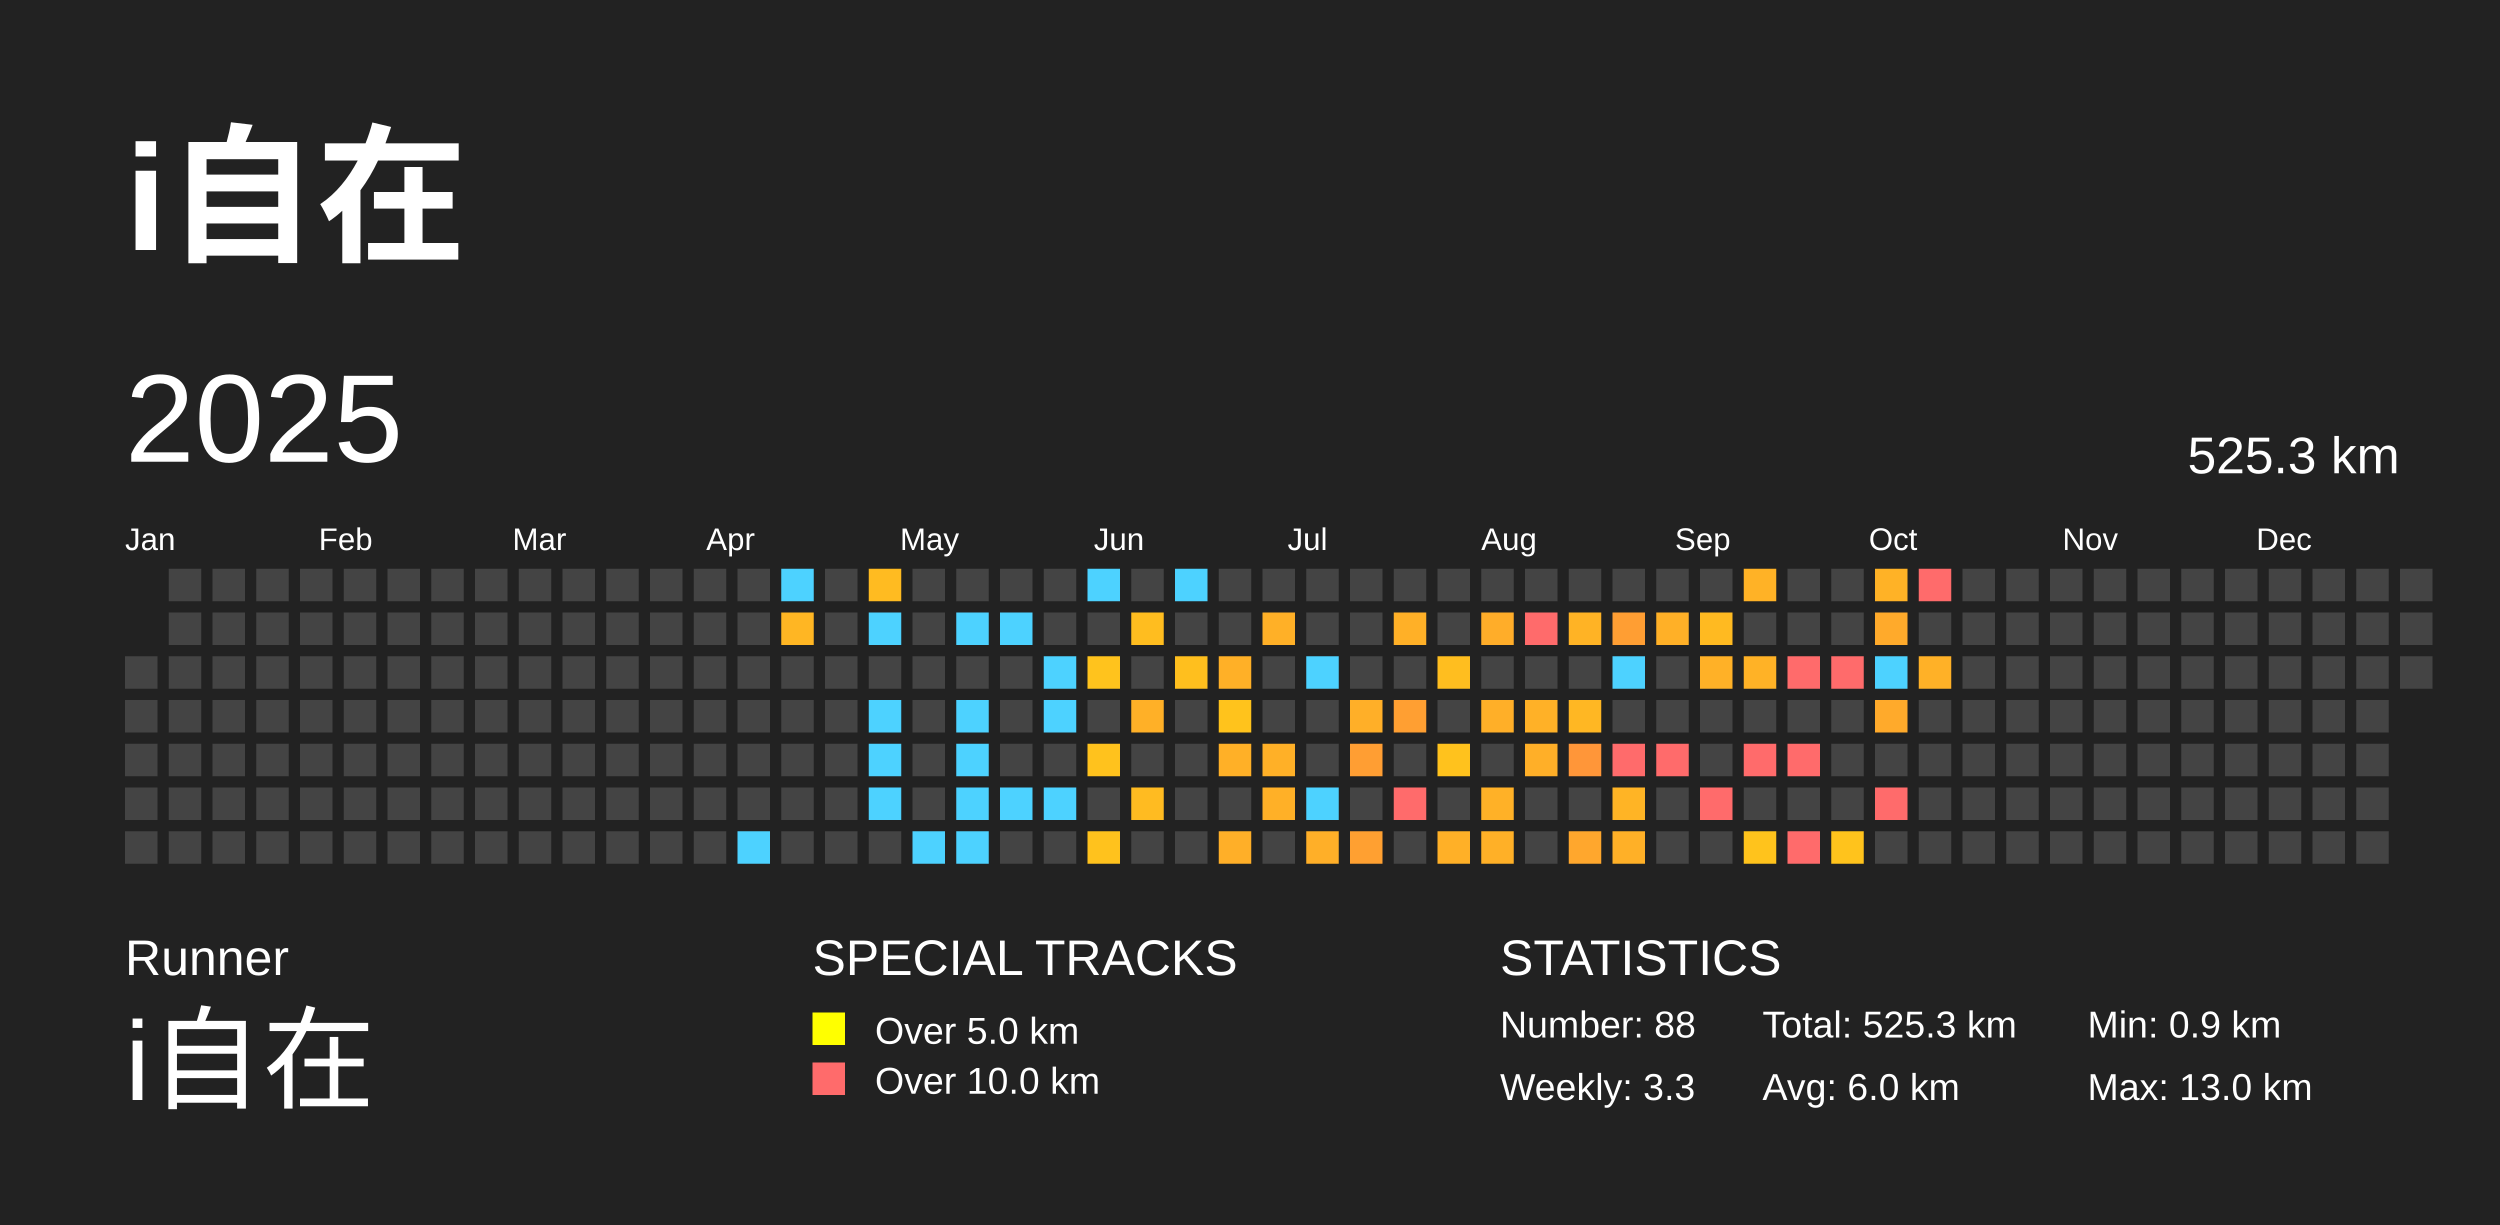
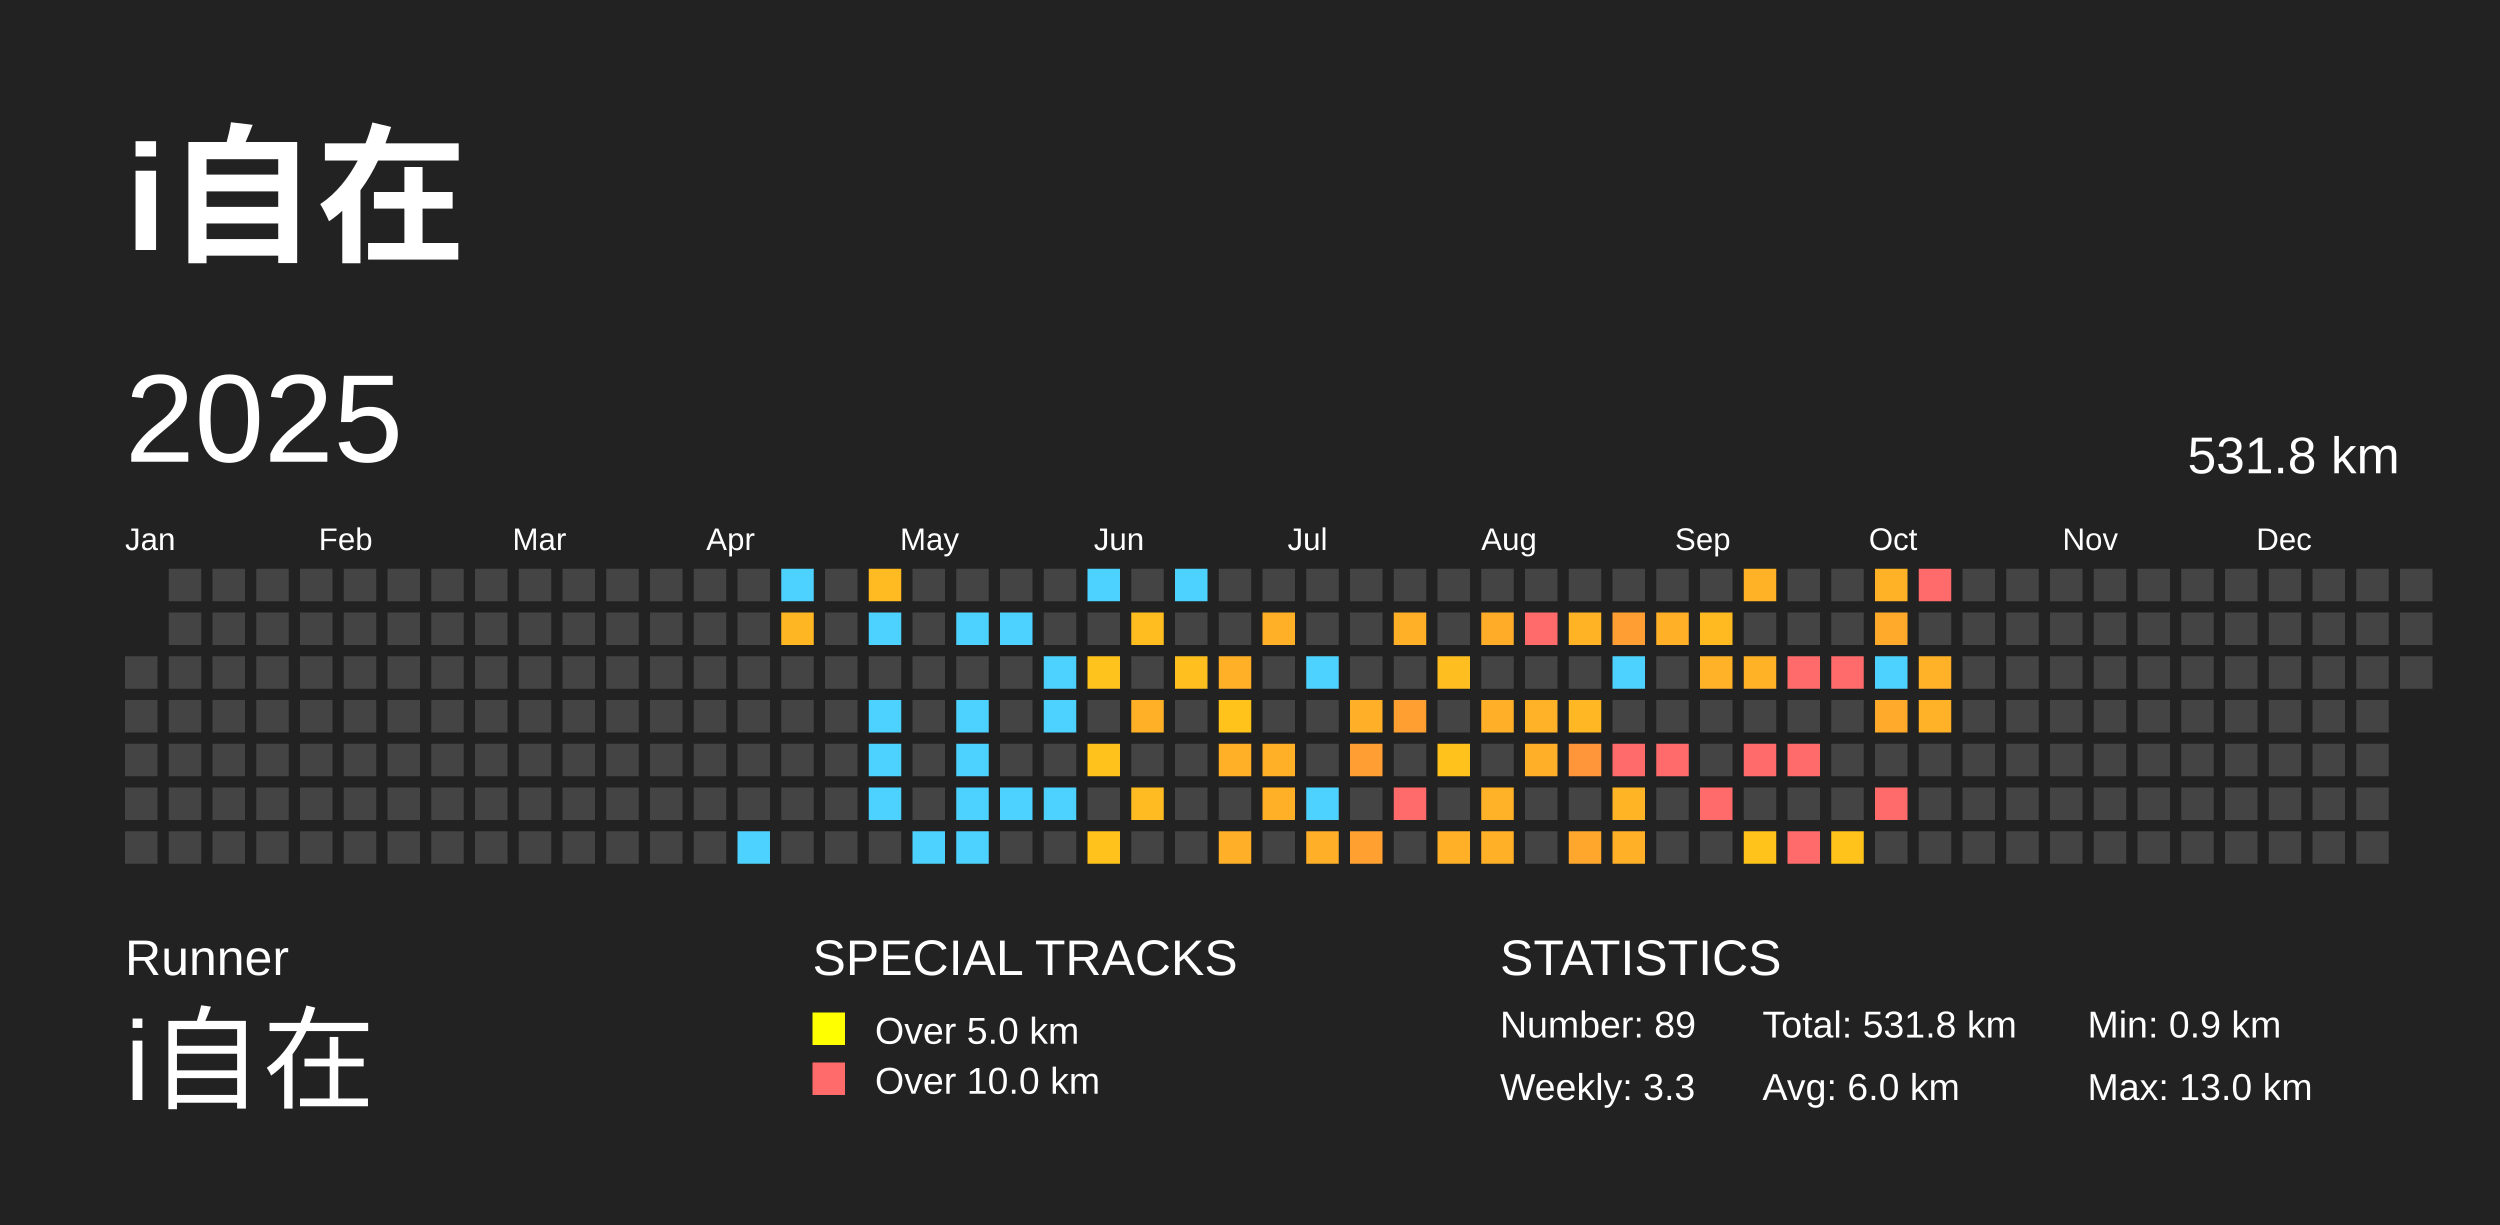
<svg xmlns="http://www.w3.org/2000/svg" baseProfile="full" height="98mm" version="1.1" viewBox="0,0,200,98" width="200mm">
  <defs />
  <rect fill="#222222" height="98" width="200" x="0" y="0" />
  <text fill="#FFFFFF" style="font-size:12px; font-family:Arial; font-weight:bold;" x="10" y="20">i自在</text>
  <text fill="#FFFFFF" style="font-size:4px; font-family:Arial" x="10" y="78">Runner</text>
  <text fill="#FFFFFF" style="font-size:9px; font-family:Arial" x="10" y="88">i自在</text>
  <text fill="#FFFFFF" style="font-size:4px; font-family:Arial" x="65" y="78">SPECIAL TRACKS</text>
  <rect fill="#FFFF00" height="2.6" width="2.6" x="65" y="81" />
  <text fill="#FFFFFF" style="font-size:3px; font-family:Arial" x="70" y="83.5">Over 5.0 km</text>
  <rect fill="#FF6B6B" height="2.6" width="2.6" x="65" y="85" />
  <text fill="#FFFFFF" style="font-size:3px; font-family:Arial" x="70" y="87.5">Over 10.0 km</text>
  <text fill="#FFFFFF" style="font-size:4px; font-family:Arial" x="120" y="78">STATISTICS</text>
-   <text fill="#FFFFFF" style="font-size:3px; font-family:Arial" x="120" y="83">Number: 88</text>
+   <text fill="#FFFFFF" style="font-size:3px; font-family:Arial" x="120" y="83">Number: 89</text>
  <text fill="#FFFFFF" style="font-size:3px; font-family:Arial" x="120" y="88">Weekly: 3.3</text>
-   <text fill="#FFFFFF" style="font-size:3px; font-family:Arial" x="141" y="83">Total: 525.3 km</text>
+   <text fill="#FFFFFF" style="font-size:3px; font-family:Arial" x="141" y="83">Total: 531.8 km</text>
  <text fill="#FFFFFF" style="font-size:3px; font-family:Arial" x="141" y="88">Avg: 6.0 km</text>
  <text fill="#FFFFFF" style="font-size:3px; font-family:Arial" x="167" y="83">Min: 0.9 km</text>
  <text fill="#FFFFFF" style="font-size:3px; font-family:Arial" x="167" y="88">Max: 13.0 km</text>
  <text dominant-baseline="hanging" fill="#FFFFFF" style="font-size:10.0px; font-family:Arial;" x="10" y="30">2025</text>
-   <text dominant-baseline="hanging" fill="#FFFFFF" style="font-size:4.125px; font-family:Arial;" x="175" y="35">525.3 km</text>
+   <text dominant-baseline="hanging" fill="#FFFFFF" style="font-size:4.125px; font-family:Arial;" x="175" y="35">531.8 km</text>
  <text fill="#FFFFFF" style="font-size:2.5px; font-family:Arial" x="10.0" y="44">Jan</text>
  <text fill="#FFFFFF" style="font-size:2.5px; font-family:Arial" x="25.5" y="44">Feb</text>
  <text fill="#FFFFFF" style="font-size:2.5px; font-family:Arial" x="41.0" y="44">Mar</text>
  <text fill="#FFFFFF" style="font-size:2.5px; font-family:Arial" x="56.5" y="44">Apr</text>
  <text fill="#FFFFFF" style="font-size:2.5px; font-family:Arial" x="72.0" y="44">May</text>
  <text fill="#FFFFFF" style="font-size:2.5px; font-family:Arial" x="87.5" y="44">Jun</text>
  <text fill="#FFFFFF" style="font-size:2.5px; font-family:Arial" x="103.0" y="44">Jul</text>
  <text fill="#FFFFFF" style="font-size:2.5px; font-family:Arial" x="118.5" y="44">Aug</text>
  <text fill="#FFFFFF" style="font-size:2.5px; font-family:Arial" x="134.0" y="44">Sep</text>
  <text fill="#FFFFFF" style="font-size:2.5px; font-family:Arial" x="149.5" y="44">Oct</text>
  <text fill="#FFFFFF" style="font-size:2.5px; font-family:Arial" x="165.0" y="44">Nov</text>
  <text fill="#FFFFFF" style="font-size:2.5px; font-family:Arial" x="180.5" y="44">Dec</text>
  <rect fill="#444444" height="2.6" width="2.6" x="10.0" y="52.5" />
  <rect fill="#444444" height="2.6" width="2.6" x="10.0" y="56.0" />
  <rect fill="#444444" height="2.6" width="2.6" x="10.0" y="59.5" />
  <rect fill="#444444" height="2.6" width="2.6" x="10.0" y="63.0" />
  <rect fill="#444444" height="2.6" width="2.6" x="10.0" y="66.5" />
  <rect fill="#444444" height="2.6" width="2.6" x="13.5" y="45.5" />
  <rect fill="#444444" height="2.6" width="2.6" x="13.5" y="49.0" />
  <rect fill="#444444" height="2.6" width="2.6" x="13.5" y="52.5" />
  <rect fill="#444444" height="2.6" width="2.6" x="13.5" y="56.0" />
  <rect fill="#444444" height="2.6" width="2.6" x="13.5" y="59.5" />
  <rect fill="#444444" height="2.6" width="2.6" x="13.5" y="63.0" />
  <rect fill="#444444" height="2.6" width="2.6" x="13.5" y="66.5" />
  <rect fill="#444444" height="2.6" width="2.6" x="17.0" y="45.5" />
  <rect fill="#444444" height="2.6" width="2.6" x="17.0" y="49.0" />
  <rect fill="#444444" height="2.6" width="2.6" x="17.0" y="52.5" />
  <rect fill="#444444" height="2.6" width="2.6" x="17.0" y="56.0" />
  <rect fill="#444444" height="2.6" width="2.6" x="17.0" y="59.5" />
  <rect fill="#444444" height="2.6" width="2.6" x="17.0" y="63.0" />
  <rect fill="#444444" height="2.6" width="2.6" x="17.0" y="66.5" />
  <rect fill="#444444" height="2.6" width="2.6" x="20.5" y="45.5" />
  <rect fill="#444444" height="2.6" width="2.6" x="20.5" y="49.0" />
  <rect fill="#444444" height="2.6" width="2.6" x="20.5" y="52.5" />
  <rect fill="#444444" height="2.6" width="2.6" x="20.5" y="56.0" />
  <rect fill="#444444" height="2.6" width="2.6" x="20.5" y="59.5" />
  <rect fill="#444444" height="2.6" width="2.6" x="20.5" y="63.0" />
  <rect fill="#444444" height="2.6" width="2.6" x="20.5" y="66.5" />
  <rect fill="#444444" height="2.6" width="2.6" x="24.0" y="45.5" />
  <rect fill="#444444" height="2.6" width="2.6" x="24.0" y="49.0" />
  <rect fill="#444444" height="2.6" width="2.6" x="24.0" y="52.5" />
  <rect fill="#444444" height="2.6" width="2.6" x="24.0" y="56.0" />
  <rect fill="#444444" height="2.6" width="2.6" x="24.0" y="59.5" />
  <rect fill="#444444" height="2.6" width="2.6" x="24.0" y="63.0" />
  <rect fill="#444444" height="2.6" width="2.6" x="24.0" y="66.5" />
  <rect fill="#444444" height="2.6" width="2.6" x="27.5" y="45.5" />
  <rect fill="#444444" height="2.6" width="2.6" x="27.5" y="49.0" />
  <rect fill="#444444" height="2.6" width="2.6" x="27.5" y="52.5" />
  <rect fill="#444444" height="2.6" width="2.6" x="27.5" y="56.0" />
  <rect fill="#444444" height="2.6" width="2.6" x="27.5" y="59.5" />
  <rect fill="#444444" height="2.6" width="2.6" x="27.5" y="63.0" />
  <rect fill="#444444" height="2.6" width="2.6" x="27.5" y="66.5" />
  <rect fill="#444444" height="2.6" width="2.6" x="31.0" y="45.5" />
  <rect fill="#444444" height="2.6" width="2.6" x="31.0" y="49.0" />
  <rect fill="#444444" height="2.6" width="2.6" x="31.0" y="52.5" />
  <rect fill="#444444" height="2.6" width="2.6" x="31.0" y="56.0" />
  <rect fill="#444444" height="2.6" width="2.6" x="31.0" y="59.5" />
  <rect fill="#444444" height="2.6" width="2.6" x="31.0" y="63.0" />
  <rect fill="#444444" height="2.6" width="2.6" x="31.0" y="66.5" />
  <rect fill="#444444" height="2.6" width="2.6" x="34.5" y="45.5" />
  <rect fill="#444444" height="2.6" width="2.6" x="34.5" y="49.0" />
  <rect fill="#444444" height="2.6" width="2.6" x="34.5" y="52.5" />
  <rect fill="#444444" height="2.6" width="2.6" x="34.5" y="56.0" />
  <rect fill="#444444" height="2.6" width="2.6" x="34.5" y="59.5" />
  <rect fill="#444444" height="2.6" width="2.6" x="34.5" y="63.0" />
  <rect fill="#444444" height="2.6" width="2.6" x="34.5" y="66.5" />
  <rect fill="#444444" height="2.6" width="2.6" x="38.0" y="45.5" />
  <rect fill="#444444" height="2.6" width="2.6" x="38.0" y="49.0" />
  <rect fill="#444444" height="2.6" width="2.6" x="38.0" y="52.5" />
  <rect fill="#444444" height="2.6" width="2.6" x="38.0" y="56.0" />
  <rect fill="#444444" height="2.6" width="2.6" x="38.0" y="59.5" />
  <rect fill="#444444" height="2.6" width="2.6" x="38.0" y="63.0" />
  <rect fill="#444444" height="2.6" width="2.6" x="38.0" y="66.5" />
  <rect fill="#444444" height="2.6" width="2.6" x="41.5" y="45.5" />
  <rect fill="#444444" height="2.6" width="2.6" x="41.5" y="49.0" />
  <rect fill="#444444" height="2.6" width="2.6" x="41.5" y="52.5" />
  <rect fill="#444444" height="2.6" width="2.6" x="41.5" y="56.0" />
  <rect fill="#444444" height="2.6" width="2.6" x="41.5" y="59.5" />
  <rect fill="#444444" height="2.6" width="2.6" x="41.5" y="63.0" />
  <rect fill="#444444" height="2.6" width="2.6" x="41.5" y="66.5" />
  <rect fill="#444444" height="2.6" width="2.6" x="45.0" y="45.5" />
  <rect fill="#444444" height="2.6" width="2.6" x="45.0" y="49.0" />
  <rect fill="#444444" height="2.6" width="2.6" x="45.0" y="52.5" />
  <rect fill="#444444" height="2.6" width="2.6" x="45.0" y="56.0" />
  <rect fill="#444444" height="2.6" width="2.6" x="45.0" y="59.5" />
  <rect fill="#444444" height="2.6" width="2.6" x="45.0" y="63.0" />
  <rect fill="#444444" height="2.6" width="2.6" x="45.0" y="66.5" />
  <rect fill="#444444" height="2.6" width="2.6" x="48.5" y="45.5" />
  <rect fill="#444444" height="2.6" width="2.6" x="48.5" y="49.0" />
  <rect fill="#444444" height="2.6" width="2.6" x="48.5" y="52.5" />
  <rect fill="#444444" height="2.6" width="2.6" x="48.5" y="56.0" />
  <rect fill="#444444" height="2.6" width="2.6" x="48.5" y="59.5" />
  <rect fill="#444444" height="2.6" width="2.6" x="48.5" y="63.0" />
  <rect fill="#444444" height="2.6" width="2.6" x="48.5" y="66.5" />
  <rect fill="#444444" height="2.6" width="2.6" x="52.0" y="45.5" />
  <rect fill="#444444" height="2.6" width="2.6" x="52.0" y="49.0" />
  <rect fill="#444444" height="2.6" width="2.6" x="52.0" y="52.5" />
  <rect fill="#444444" height="2.6" width="2.6" x="52.0" y="56.0" />
  <rect fill="#444444" height="2.6" width="2.6" x="52.0" y="59.5" />
  <rect fill="#444444" height="2.6" width="2.6" x="52.0" y="63.0" />
  <rect fill="#444444" height="2.6" width="2.6" x="52.0" y="66.5" />
  <rect fill="#444444" height="2.6" width="2.6" x="55.5" y="45.5" />
  <rect fill="#444444" height="2.6" width="2.6" x="55.5" y="49.0" />
  <rect fill="#444444" height="2.6" width="2.6" x="55.5" y="52.5" />
  <rect fill="#444444" height="2.6" width="2.6" x="55.5" y="56.0" />
  <rect fill="#444444" height="2.6" width="2.6" x="55.5" y="59.5" />
  <rect fill="#444444" height="2.6" width="2.6" x="55.5" y="63.0" />
  <rect fill="#444444" height="2.6" width="2.6" x="55.5" y="66.5" />
  <rect fill="#444444" height="2.6" width="2.6" x="59.0" y="45.5" />
  <rect fill="#444444" height="2.6" width="2.6" x="59.0" y="49.0" />
  <rect fill="#444444" height="2.6" width="2.6" x="59.0" y="52.5" />
  <rect fill="#444444" height="2.6" width="2.6" x="59.0" y="56.0" />
  <rect fill="#444444" height="2.6" width="2.6" x="59.0" y="59.5" />
  <rect fill="#444444" height="2.6" width="2.6" x="59.0" y="63.0" />
  <rect fill="#4dd2ff" height="2.6" width="2.6" x="59.0" y="66.5" />
  <rect fill="#4dd2ff" height="2.6" width="2.6" x="62.5" y="45.5" />
  <rect fill="#ffb623" height="2.6" width="2.6" x="62.5" y="49.0" />
  <rect fill="#444444" height="2.6" width="2.6" x="62.5" y="52.5" />
  <rect fill="#444444" height="2.6" width="2.6" x="62.5" y="56.0" />
  <rect fill="#444444" height="2.6" width="2.6" x="62.5" y="59.5" />
  <rect fill="#444444" height="2.6" width="2.6" x="62.5" y="63.0" />
  <rect fill="#444444" height="2.6" width="2.6" x="62.5" y="66.5" />
  <rect fill="#444444" height="2.6" width="2.6" x="66.0" y="45.5" />
  <rect fill="#444444" height="2.6" width="2.6" x="66.0" y="49.0" />
  <rect fill="#444444" height="2.6" width="2.6" x="66.0" y="52.5" />
  <rect fill="#444444" height="2.6" width="2.6" x="66.0" y="56.0" />
  <rect fill="#444444" height="2.6" width="2.6" x="66.0" y="59.5" />
  <rect fill="#444444" height="2.6" width="2.6" x="66.0" y="63.0" />
  <rect fill="#444444" height="2.6" width="2.6" x="66.0" y="66.5" />
  <rect fill="#ffbb21" height="2.6" width="2.6" x="69.5" y="45.5" />
  <rect fill="#4dd2ff" height="2.6" width="2.6" x="69.5" y="49.0" />
  <rect fill="#444444" height="2.6" width="2.6" x="69.5" y="52.5" />
  <rect fill="#4dd2ff" height="2.6" width="2.6" x="69.5" y="56.0" />
  <rect fill="#4dd2ff" height="2.6" width="2.6" x="69.5" y="59.5" />
  <rect fill="#4dd2ff" height="2.6" width="2.6" x="69.5" y="63.0" />
  <rect fill="#444444" height="2.6" width="2.6" x="69.5" y="66.5" />
  <rect fill="#444444" height="2.6" width="2.6" x="73.0" y="45.5" />
  <rect fill="#444444" height="2.6" width="2.6" x="73.0" y="49.0" />
  <rect fill="#444444" height="2.6" width="2.6" x="73.0" y="52.5" />
  <rect fill="#444444" height="2.6" width="2.6" x="73.0" y="56.0" />
  <rect fill="#444444" height="2.6" width="2.6" x="73.0" y="59.5" />
  <rect fill="#444444" height="2.6" width="2.6" x="73.0" y="63.0" />
  <rect fill="#4dd2ff" height="2.6" width="2.6" x="73.0" y="66.5" />
  <rect fill="#444444" height="2.6" width="2.6" x="76.5" y="45.5" />
  <rect fill="#4dd2ff" height="2.6" width="2.6" x="76.5" y="49.0" />
  <rect fill="#444444" height="2.6" width="2.6" x="76.5" y="52.5" />
  <rect fill="#4dd2ff" height="2.6" width="2.6" x="76.5" y="56.0" />
  <rect fill="#4dd2ff" height="2.6" width="2.6" x="76.5" y="59.5" />
  <rect fill="#4dd2ff" height="2.6" width="2.6" x="76.5" y="63.0" />
  <rect fill="#4dd2ff" height="2.6" width="2.6" x="76.5" y="66.5" />
  <rect fill="#444444" height="2.6" width="2.6" x="80.0" y="45.5" />
  <rect fill="#4dd2ff" height="2.6" width="2.6" x="80.0" y="49.0" />
  <rect fill="#444444" height="2.6" width="2.6" x="80.0" y="52.5" />
  <rect fill="#444444" height="2.6" width="2.6" x="80.0" y="56.0" />
  <rect fill="#444444" height="2.6" width="2.6" x="80.0" y="59.5" />
  <rect fill="#4dd2ff" height="2.6" width="2.6" x="80.0" y="63.0" />
  <rect fill="#444444" height="2.6" width="2.6" x="80.0" y="66.5" />
  <rect fill="#444444" height="2.6" width="2.6" x="83.5" y="45.5" />
  <rect fill="#444444" height="2.6" width="2.6" x="83.5" y="49.0" />
  <rect fill="#4dd2ff" height="2.6" width="2.6" x="83.5" y="52.5" />
  <rect fill="#4dd2ff" height="2.6" width="2.6" x="83.5" y="56.0" />
  <rect fill="#444444" height="2.6" width="2.6" x="83.5" y="59.5" />
  <rect fill="#4dd2ff" height="2.6" width="2.6" x="83.5" y="63.0" />
  <rect fill="#444444" height="2.6" width="2.6" x="83.5" y="66.5" />
  <rect fill="#4dd2ff" height="2.6" width="2.6" x="87.0" y="45.5" />
  <rect fill="#444444" height="2.6" width="2.6" x="87.0" y="49.0" />
  <rect fill="#ffc31d" height="2.6" width="2.6" x="87.0" y="52.5" />
  <rect fill="#444444" height="2.6" width="2.6" x="87.0" y="56.0" />
  <rect fill="#ffc21d" height="2.6" width="2.6" x="87.0" y="59.5" />
  <rect fill="#444444" height="2.6" width="2.6" x="87.0" y="63.0" />
  <rect fill="#ffc21d" height="2.6" width="2.6" x="87.0" y="66.5" />
  <rect fill="#444444" height="2.6" width="2.6" x="90.5" y="45.5" />
  <rect fill="#ffbd1f" height="2.6" width="2.6" x="90.5" y="49.0" />
  <rect fill="#444444" height="2.6" width="2.6" x="90.5" y="52.5" />
  <rect fill="#ffb027" height="2.6" width="2.6" x="90.5" y="56.0" />
  <rect fill="#444444" height="2.6" width="2.6" x="90.5" y="59.5" />
  <rect fill="#ffbb21" height="2.6" width="2.6" x="90.5" y="63.0" />
  <rect fill="#444444" height="2.6" width="2.6" x="90.5" y="66.5" />
  <rect fill="#4dd2ff" height="2.6" width="2.6" x="94.0" y="45.5" />
  <rect fill="#444444" height="2.6" width="2.6" x="94.0" y="49.0" />
  <rect fill="#ffbf1e" height="2.6" width="2.6" x="94.0" y="52.5" />
  <rect fill="#444444" height="2.6" width="2.6" x="94.0" y="56.0" />
  <rect fill="#444444" height="2.6" width="2.6" x="94.0" y="59.5" />
  <rect fill="#444444" height="2.6" width="2.6" x="94.0" y="63.0" />
  <rect fill="#444444" height="2.6" width="2.6" x="94.0" y="66.5" />
  <rect fill="#444444" height="2.6" width="2.6" x="97.5" y="45.5" />
  <rect fill="#444444" height="2.6" width="2.6" x="97.5" y="49.0" />
  <rect fill="#ffb027" height="2.6" width="2.6" x="97.5" y="52.5" />
  <rect fill="#ffc31c" height="2.6" width="2.6" x="97.5" y="56.0" />
  <rect fill="#ffb027" height="2.6" width="2.6" x="97.5" y="59.5" />
  <rect fill="#444444" height="2.6" width="2.6" x="97.5" y="63.0" />
  <rect fill="#ffaf28" height="2.6" width="2.6" x="97.5" y="66.5" />
  <rect fill="#444444" height="2.6" width="2.6" x="101.0" y="45.5" />
  <rect fill="#ffb027" height="2.6" width="2.6" x="101.0" y="49.0" />
  <rect fill="#444444" height="2.6" width="2.6" x="101.0" y="52.5" />
  <rect fill="#444444" height="2.6" width="2.6" x="101.0" y="56.0" />
  <rect fill="#ffb027" height="2.6" width="2.6" x="101.0" y="59.5" />
  <rect fill="#ffb027" height="2.6" width="2.6" x="101.0" y="63.0" />
  <rect fill="#444444" height="2.6" width="2.6" x="101.0" y="66.5" />
  <rect fill="#444444" height="2.6" width="2.6" x="104.5" y="45.5" />
  <rect fill="#444444" height="2.6" width="2.6" x="104.5" y="49.0" />
  <rect fill="#4dd2ff" height="2.6" width="2.6" x="104.5" y="52.5" />
  <rect fill="#444444" height="2.6" width="2.6" x="104.5" y="56.0" />
  <rect fill="#444444" height="2.6" width="2.6" x="104.5" y="59.5" />
  <rect fill="#4dd2ff" height="2.6" width="2.6" x="104.5" y="63.0" />
  <rect fill="#ffaf28" height="2.6" width="2.6" x="104.5" y="66.5" />
  <rect fill="#444444" height="2.6" width="2.6" x="108.0" y="45.5" />
  <rect fill="#444444" height="2.6" width="2.6" x="108.0" y="49.0" />
  <rect fill="#444444" height="2.6" width="2.6" x="108.0" y="52.5" />
  <rect fill="#ffaf28" height="2.6" width="2.6" x="108.0" y="56.0" />
  <rect fill="#ff9e33" height="2.6" width="2.6" x="108.0" y="59.5" />
  <rect fill="#444444" height="2.6" width="2.6" x="108.0" y="63.0" />
  <rect fill="#ffa031" height="2.6" width="2.6" x="108.0" y="66.5" />
  <rect fill="#444444" height="2.6" width="2.6" x="111.5" y="45.5" />
  <rect fill="#ffb027" height="2.6" width="2.6" x="111.5" y="49.0" />
  <rect fill="#444444" height="2.6" width="2.6" x="111.5" y="52.5" />
  <rect fill="#ff9f32" height="2.6" width="2.6" x="111.5" y="56.0" />
  <rect fill="#444444" height="2.6" width="2.6" x="111.5" y="59.5" />
  <rect fill="#FF6B6B" height="2.6" width="2.6" x="111.5" y="63.0" />
  <rect fill="#444444" height="2.6" width="2.6" x="111.5" y="66.5" />
  <rect fill="#444444" height="2.6" width="2.6" x="115.0" y="45.5" />
  <rect fill="#444444" height="2.6" width="2.6" x="115.0" y="49.0" />
  <rect fill="#ffbe1f" height="2.6" width="2.6" x="115.0" y="52.5" />
  <rect fill="#444444" height="2.6" width="2.6" x="115.0" y="56.0" />
  <rect fill="#ffc21d" height="2.6" width="2.6" x="115.0" y="59.5" />
  <rect fill="#444444" height="2.6" width="2.6" x="115.0" y="63.0" />
  <rect fill="#ffb027" height="2.6" width="2.6" x="115.0" y="66.5" />
  <rect fill="#444444" height="2.6" width="2.6" x="118.5" y="45.5" />
  <rect fill="#ffad29" height="2.6" width="2.6" x="118.5" y="49.0" />
  <rect fill="#444444" height="2.6" width="2.6" x="118.5" y="52.5" />
  <rect fill="#ffaf28" height="2.6" width="2.6" x="118.5" y="56.0" />
  <rect fill="#444444" height="2.6" width="2.6" x="118.5" y="59.5" />
  <rect fill="#ffb127" height="2.6" width="2.6" x="118.5" y="63.0" />
  <rect fill="#ffb027" height="2.6" width="2.6" x="118.5" y="66.5" />
  <rect fill="#444444" height="2.6" width="2.6" x="122.0" y="45.5" />
  <rect fill="#FF6B6B" height="2.6" width="2.6" x="122.0" y="49.0" />
  <rect fill="#444444" height="2.6" width="2.6" x="122.0" y="52.5" />
  <rect fill="#ffb127" height="2.6" width="2.6" x="122.0" y="56.0" />
  <rect fill="#ffaf28" height="2.6" width="2.6" x="122.0" y="59.5" />
  <rect fill="#444444" height="2.6" width="2.6" x="122.0" y="63.0" />
  <rect fill="#444444" height="2.6" width="2.6" x="122.0" y="66.5" />
  <rect fill="#444444" height="2.6" width="2.6" x="125.5" y="45.5" />
  <rect fill="#ffb325" height="2.6" width="2.6" x="125.5" y="49.0" />
  <rect fill="#444444" height="2.6" width="2.6" x="125.5" y="52.5" />
  <rect fill="#ffb723" height="2.6" width="2.6" x="125.5" y="56.0" />
  <rect fill="#ff9639" height="2.6" width="2.6" x="125.5" y="59.5" />
  <rect fill="#444444" height="2.6" width="2.6" x="125.5" y="63.0" />
  <rect fill="#ffa72d" height="2.6" width="2.6" x="125.5" y="66.5" />
  <rect fill="#444444" height="2.6" width="2.6" x="129.0" y="45.5" />
  <rect fill="#ff9e33" height="2.6" width="2.6" x="129.0" y="49.0" />
  <rect fill="#4dd2ff" height="2.6" width="2.6" x="129.0" y="52.5" />
  <rect fill="#444444" height="2.6" width="2.6" x="129.0" y="56.0" />
  <rect fill="#FF6B6B" height="2.6" width="2.6" x="129.0" y="59.5" />
  <rect fill="#ffb425" height="2.6" width="2.6" x="129.0" y="63.0" />
  <rect fill="#ffb027" height="2.6" width="2.6" x="129.0" y="66.5" />
  <rect fill="#444444" height="2.6" width="2.6" x="132.5" y="45.5" />
  <rect fill="#ffb027" height="2.6" width="2.6" x="132.5" y="49.0" />
  <rect fill="#444444" height="2.6" width="2.6" x="132.5" y="52.5" />
  <rect fill="#444444" height="2.6" width="2.6" x="132.5" y="56.0" />
  <rect fill="#FF6B6B" height="2.6" width="2.6" x="132.5" y="59.5" />
  <rect fill="#444444" height="2.6" width="2.6" x="132.5" y="63.0" />
  <rect fill="#444444" height="2.6" width="2.6" x="132.5" y="66.5" />
  <rect fill="#444444" height="2.6" width="2.6" x="136.0" y="45.5" />
  <rect fill="#ffba21" height="2.6" width="2.6" x="136.0" y="49.0" />
  <rect fill="#ffb127" height="2.6" width="2.6" x="136.0" y="52.5" />
  <rect fill="#444444" height="2.6" width="2.6" x="136.0" y="56.0" />
  <rect fill="#444444" height="2.6" width="2.6" x="136.0" y="59.5" />
  <rect fill="#FF6B6B" height="2.6" width="2.6" x="136.0" y="63.0" />
  <rect fill="#444444" height="2.6" width="2.6" x="136.0" y="66.5" />
  <rect fill="#ffb226" height="2.6" width="2.6" x="139.5" y="45.5" />
  <rect fill="#444444" height="2.6" width="2.6" x="139.5" y="49.0" />
  <rect fill="#ffb226" height="2.6" width="2.6" x="139.5" y="52.5" />
  <rect fill="#444444" height="2.6" width="2.6" x="139.5" y="56.0" />
  <rect fill="#FF6B6B" height="2.6" width="2.6" x="139.5" y="59.5" />
  <rect fill="#444444" height="2.6" width="2.6" x="139.5" y="63.0" />
  <rect fill="#ffc31c" height="2.6" width="2.6" x="139.5" y="66.5" />
  <rect fill="#444444" height="2.6" width="2.6" x="143.0" y="45.5" />
  <rect fill="#444444" height="2.6" width="2.6" x="143.0" y="49.0" />
  <rect fill="#FF6B6B" height="2.6" width="2.6" x="143.0" y="52.5" />
  <rect fill="#444444" height="2.6" width="2.6" x="143.0" y="56.0" />
  <rect fill="#FF6B6B" height="2.6" width="2.6" x="143.0" y="59.5" />
  <rect fill="#444444" height="2.6" width="2.6" x="143.0" y="63.0" />
  <rect fill="#FF6B6B" height="2.6" width="2.6" x="143.0" y="66.5" />
  <rect fill="#444444" height="2.6" width="2.6" x="146.5" y="45.5" />
  <rect fill="#444444" height="2.6" width="2.6" x="146.5" y="49.0" />
  <rect fill="#FF6B6B" height="2.6" width="2.6" x="146.5" y="52.5" />
  <rect fill="#444444" height="2.6" width="2.6" x="146.5" y="56.0" />
  <rect fill="#444444" height="2.6" width="2.6" x="146.5" y="59.5" />
  <rect fill="#444444" height="2.6" width="2.6" x="146.5" y="63.0" />
  <rect fill="#ffc31c" height="2.6" width="2.6" x="146.5" y="66.5" />
  <rect fill="#ffb226" height="2.6" width="2.6" x="150.0" y="45.5" />
  <rect fill="#ffaa2b" height="2.6" width="2.6" x="150.0" y="49.0" />
  <rect fill="#4dd2ff" height="2.6" width="2.6" x="150.0" y="52.5" />
  <rect fill="#ffaa2b" height="2.6" width="2.6" x="150.0" y="56.0" />
  <rect fill="#444444" height="2.6" width="2.6" x="150.0" y="59.5" />
  <rect fill="#FF6B6B" height="2.6" width="2.6" x="150.0" y="63.0" />
  <rect fill="#444444" height="2.6" width="2.6" x="150.0" y="66.5" />
  <rect fill="#FF6B6B" height="2.6" width="2.6" x="153.5" y="45.5" />
  <rect fill="#444444" height="2.6" width="2.6" x="153.5" y="49.0" />
  <rect fill="#ffb127" height="2.6" width="2.6" x="153.5" y="52.5" />
-   <rect fill="#444444" height="2.6" width="2.6" x="153.5" y="56.0" />
+   <rect fill="#ffb127" height="2.6" width="2.6" x="153.5" y="56.0" />
  <rect fill="#444444" height="2.6" width="2.6" x="153.5" y="59.5" />
  <rect fill="#444444" height="2.6" width="2.6" x="153.5" y="63.0" />
  <rect fill="#444444" height="2.6" width="2.6" x="153.5" y="66.5" />
  <rect fill="#444444" height="2.6" width="2.6" x="157.0" y="45.5" />
  <rect fill="#444444" height="2.6" width="2.6" x="157.0" y="49.0" />
  <rect fill="#444444" height="2.6" width="2.6" x="157.0" y="52.5" />
  <rect fill="#444444" height="2.6" width="2.6" x="157.0" y="56.0" />
  <rect fill="#444444" height="2.6" width="2.6" x="157.0" y="59.5" />
  <rect fill="#444444" height="2.6" width="2.6" x="157.0" y="63.0" />
  <rect fill="#444444" height="2.6" width="2.6" x="157.0" y="66.5" />
  <rect fill="#444444" height="2.6" width="2.6" x="160.5" y="45.5" />
  <rect fill="#444444" height="2.6" width="2.6" x="160.5" y="49.0" />
  <rect fill="#444444" height="2.6" width="2.6" x="160.5" y="52.5" />
  <rect fill="#444444" height="2.6" width="2.6" x="160.5" y="56.0" />
  <rect fill="#444444" height="2.6" width="2.6" x="160.5" y="59.5" />
  <rect fill="#444444" height="2.6" width="2.6" x="160.5" y="63.0" />
  <rect fill="#444444" height="2.6" width="2.6" x="160.5" y="66.5" />
  <rect fill="#444444" height="2.6" width="2.6" x="164.0" y="45.5" />
  <rect fill="#444444" height="2.6" width="2.6" x="164.0" y="49.0" />
  <rect fill="#444444" height="2.6" width="2.6" x="164.0" y="52.5" />
  <rect fill="#444444" height="2.6" width="2.6" x="164.0" y="56.0" />
  <rect fill="#444444" height="2.6" width="2.6" x="164.0" y="59.5" />
  <rect fill="#444444" height="2.6" width="2.6" x="164.0" y="63.0" />
  <rect fill="#444444" height="2.6" width="2.6" x="164.0" y="66.5" />
  <rect fill="#444444" height="2.6" width="2.6" x="167.5" y="45.5" />
  <rect fill="#444444" height="2.6" width="2.6" x="167.5" y="49.0" />
  <rect fill="#444444" height="2.6" width="2.6" x="167.5" y="52.5" />
  <rect fill="#444444" height="2.6" width="2.6" x="167.5" y="56.0" />
  <rect fill="#444444" height="2.6" width="2.6" x="167.5" y="59.5" />
  <rect fill="#444444" height="2.6" width="2.6" x="167.5" y="63.0" />
  <rect fill="#444444" height="2.6" width="2.6" x="167.5" y="66.5" />
  <rect fill="#444444" height="2.6" width="2.6" x="171.0" y="45.5" />
  <rect fill="#444444" height="2.6" width="2.6" x="171.0" y="49.0" />
  <rect fill="#444444" height="2.6" width="2.6" x="171.0" y="52.5" />
  <rect fill="#444444" height="2.6" width="2.6" x="171.0" y="56.0" />
  <rect fill="#444444" height="2.6" width="2.6" x="171.0" y="59.5" />
  <rect fill="#444444" height="2.6" width="2.6" x="171.0" y="63.0" />
  <rect fill="#444444" height="2.6" width="2.6" x="171.0" y="66.5" />
  <rect fill="#444444" height="2.6" width="2.6" x="174.5" y="45.5" />
  <rect fill="#444444" height="2.6" width="2.6" x="174.5" y="49.0" />
  <rect fill="#444444" height="2.6" width="2.6" x="174.5" y="52.5" />
  <rect fill="#444444" height="2.6" width="2.6" x="174.5" y="56.0" />
  <rect fill="#444444" height="2.6" width="2.6" x="174.5" y="59.5" />
  <rect fill="#444444" height="2.6" width="2.6" x="174.5" y="63.0" />
  <rect fill="#444444" height="2.6" width="2.6" x="174.5" y="66.5" />
  <rect fill="#444444" height="2.6" width="2.6" x="178.0" y="45.5" />
  <rect fill="#444444" height="2.6" width="2.6" x="178.0" y="49.0" />
  <rect fill="#444444" height="2.6" width="2.6" x="178.0" y="52.5" />
  <rect fill="#444444" height="2.6" width="2.6" x="178.0" y="56.0" />
  <rect fill="#444444" height="2.6" width="2.6" x="178.0" y="59.5" />
  <rect fill="#444444" height="2.6" width="2.6" x="178.0" y="63.0" />
  <rect fill="#444444" height="2.6" width="2.6" x="178.0" y="66.5" />
  <rect fill="#444444" height="2.6" width="2.6" x="181.5" y="45.5" />
  <rect fill="#444444" height="2.6" width="2.6" x="181.5" y="49.0" />
  <rect fill="#444444" height="2.6" width="2.6" x="181.5" y="52.5" />
  <rect fill="#444444" height="2.6" width="2.6" x="181.5" y="56.0" />
  <rect fill="#444444" height="2.6" width="2.6" x="181.5" y="59.5" />
  <rect fill="#444444" height="2.6" width="2.6" x="181.5" y="63.0" />
  <rect fill="#444444" height="2.6" width="2.6" x="181.5" y="66.5" />
  <rect fill="#444444" height="2.6" width="2.6" x="185.0" y="45.5" />
  <rect fill="#444444" height="2.6" width="2.6" x="185.0" y="49.0" />
  <rect fill="#444444" height="2.6" width="2.6" x="185.0" y="52.5" />
  <rect fill="#444444" height="2.6" width="2.6" x="185.0" y="56.0" />
  <rect fill="#444444" height="2.6" width="2.6" x="185.0" y="59.5" />
  <rect fill="#444444" height="2.6" width="2.6" x="185.0" y="63.0" />
  <rect fill="#444444" height="2.6" width="2.6" x="185.0" y="66.5" />
  <rect fill="#444444" height="2.6" width="2.6" x="188.5" y="45.5" />
  <rect fill="#444444" height="2.6" width="2.6" x="188.5" y="49.0" />
  <rect fill="#444444" height="2.6" width="2.6" x="188.5" y="52.5" />
  <rect fill="#444444" height="2.6" width="2.6" x="188.5" y="56.0" />
  <rect fill="#444444" height="2.6" width="2.6" x="188.5" y="59.5" />
  <rect fill="#444444" height="2.6" width="2.6" x="188.5" y="63.0" />
  <rect fill="#444444" height="2.6" width="2.6" x="188.5" y="66.5" />
  <rect fill="#444444" height="2.6" width="2.6" x="192.0" y="45.5" />
  <rect fill="#444444" height="2.6" width="2.6" x="192.0" y="49.0" />
  <rect fill="#444444" height="2.6" width="2.6" x="192.0" y="52.5" />
</svg>
